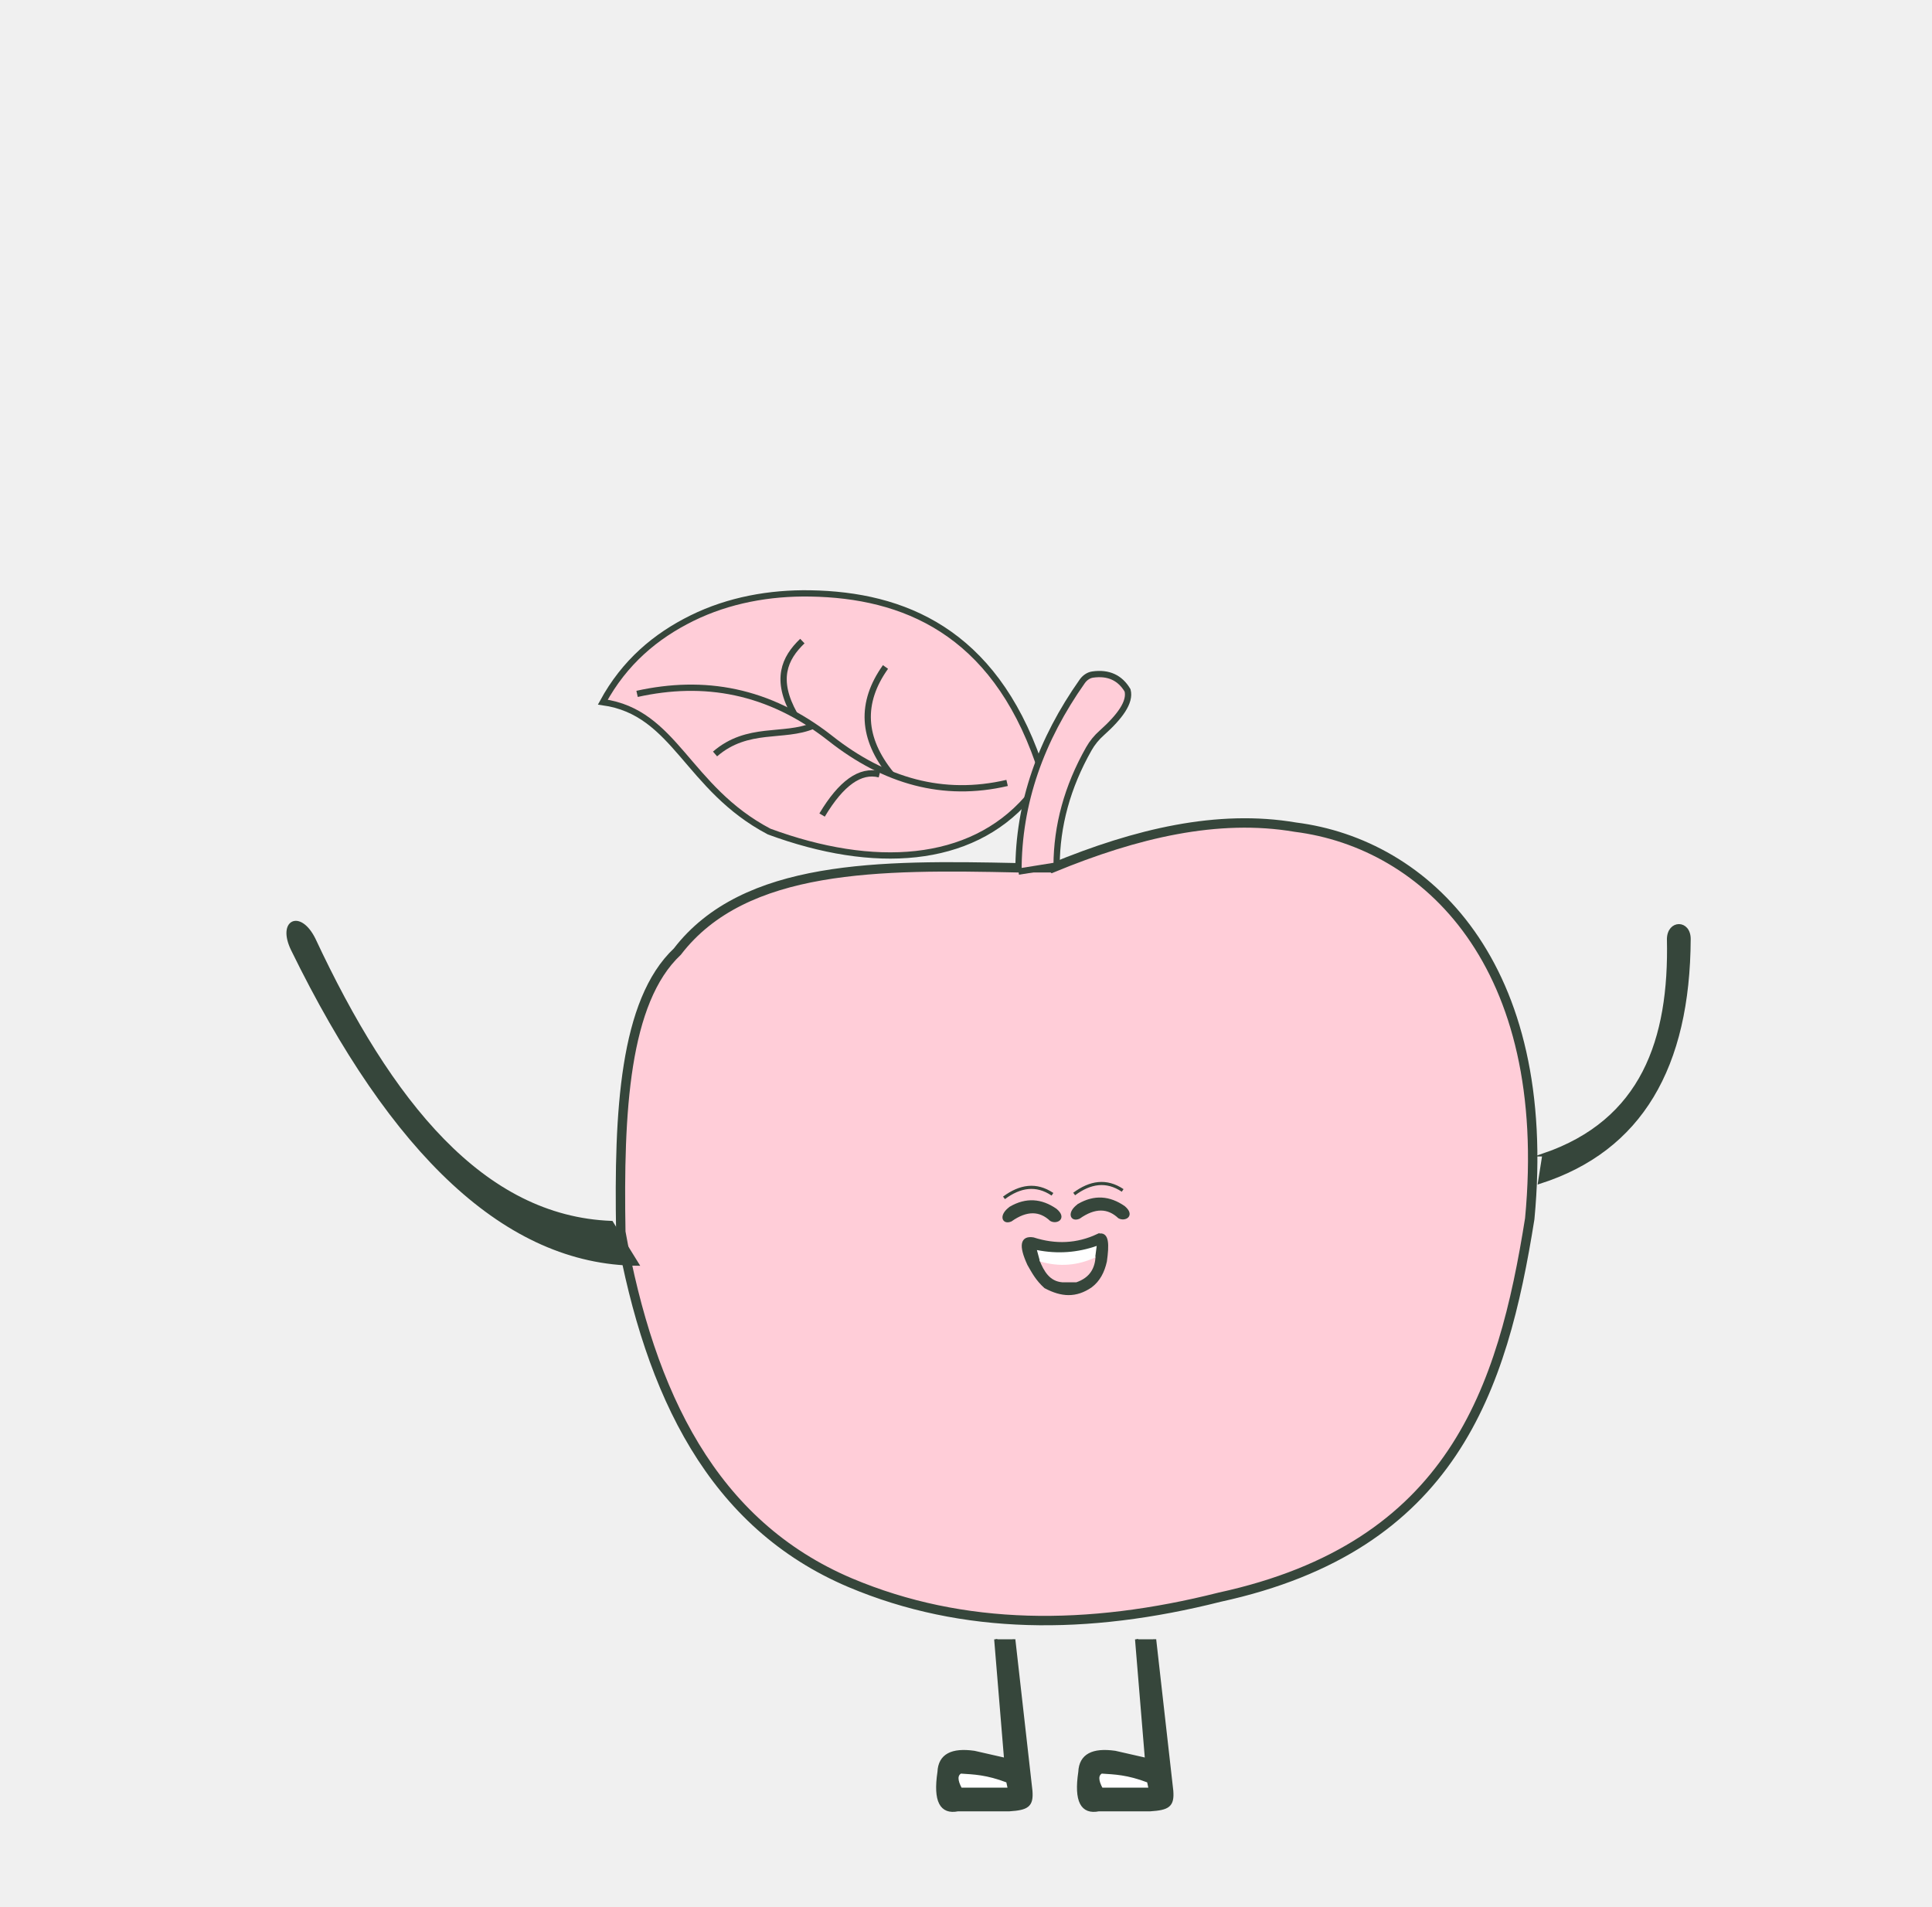
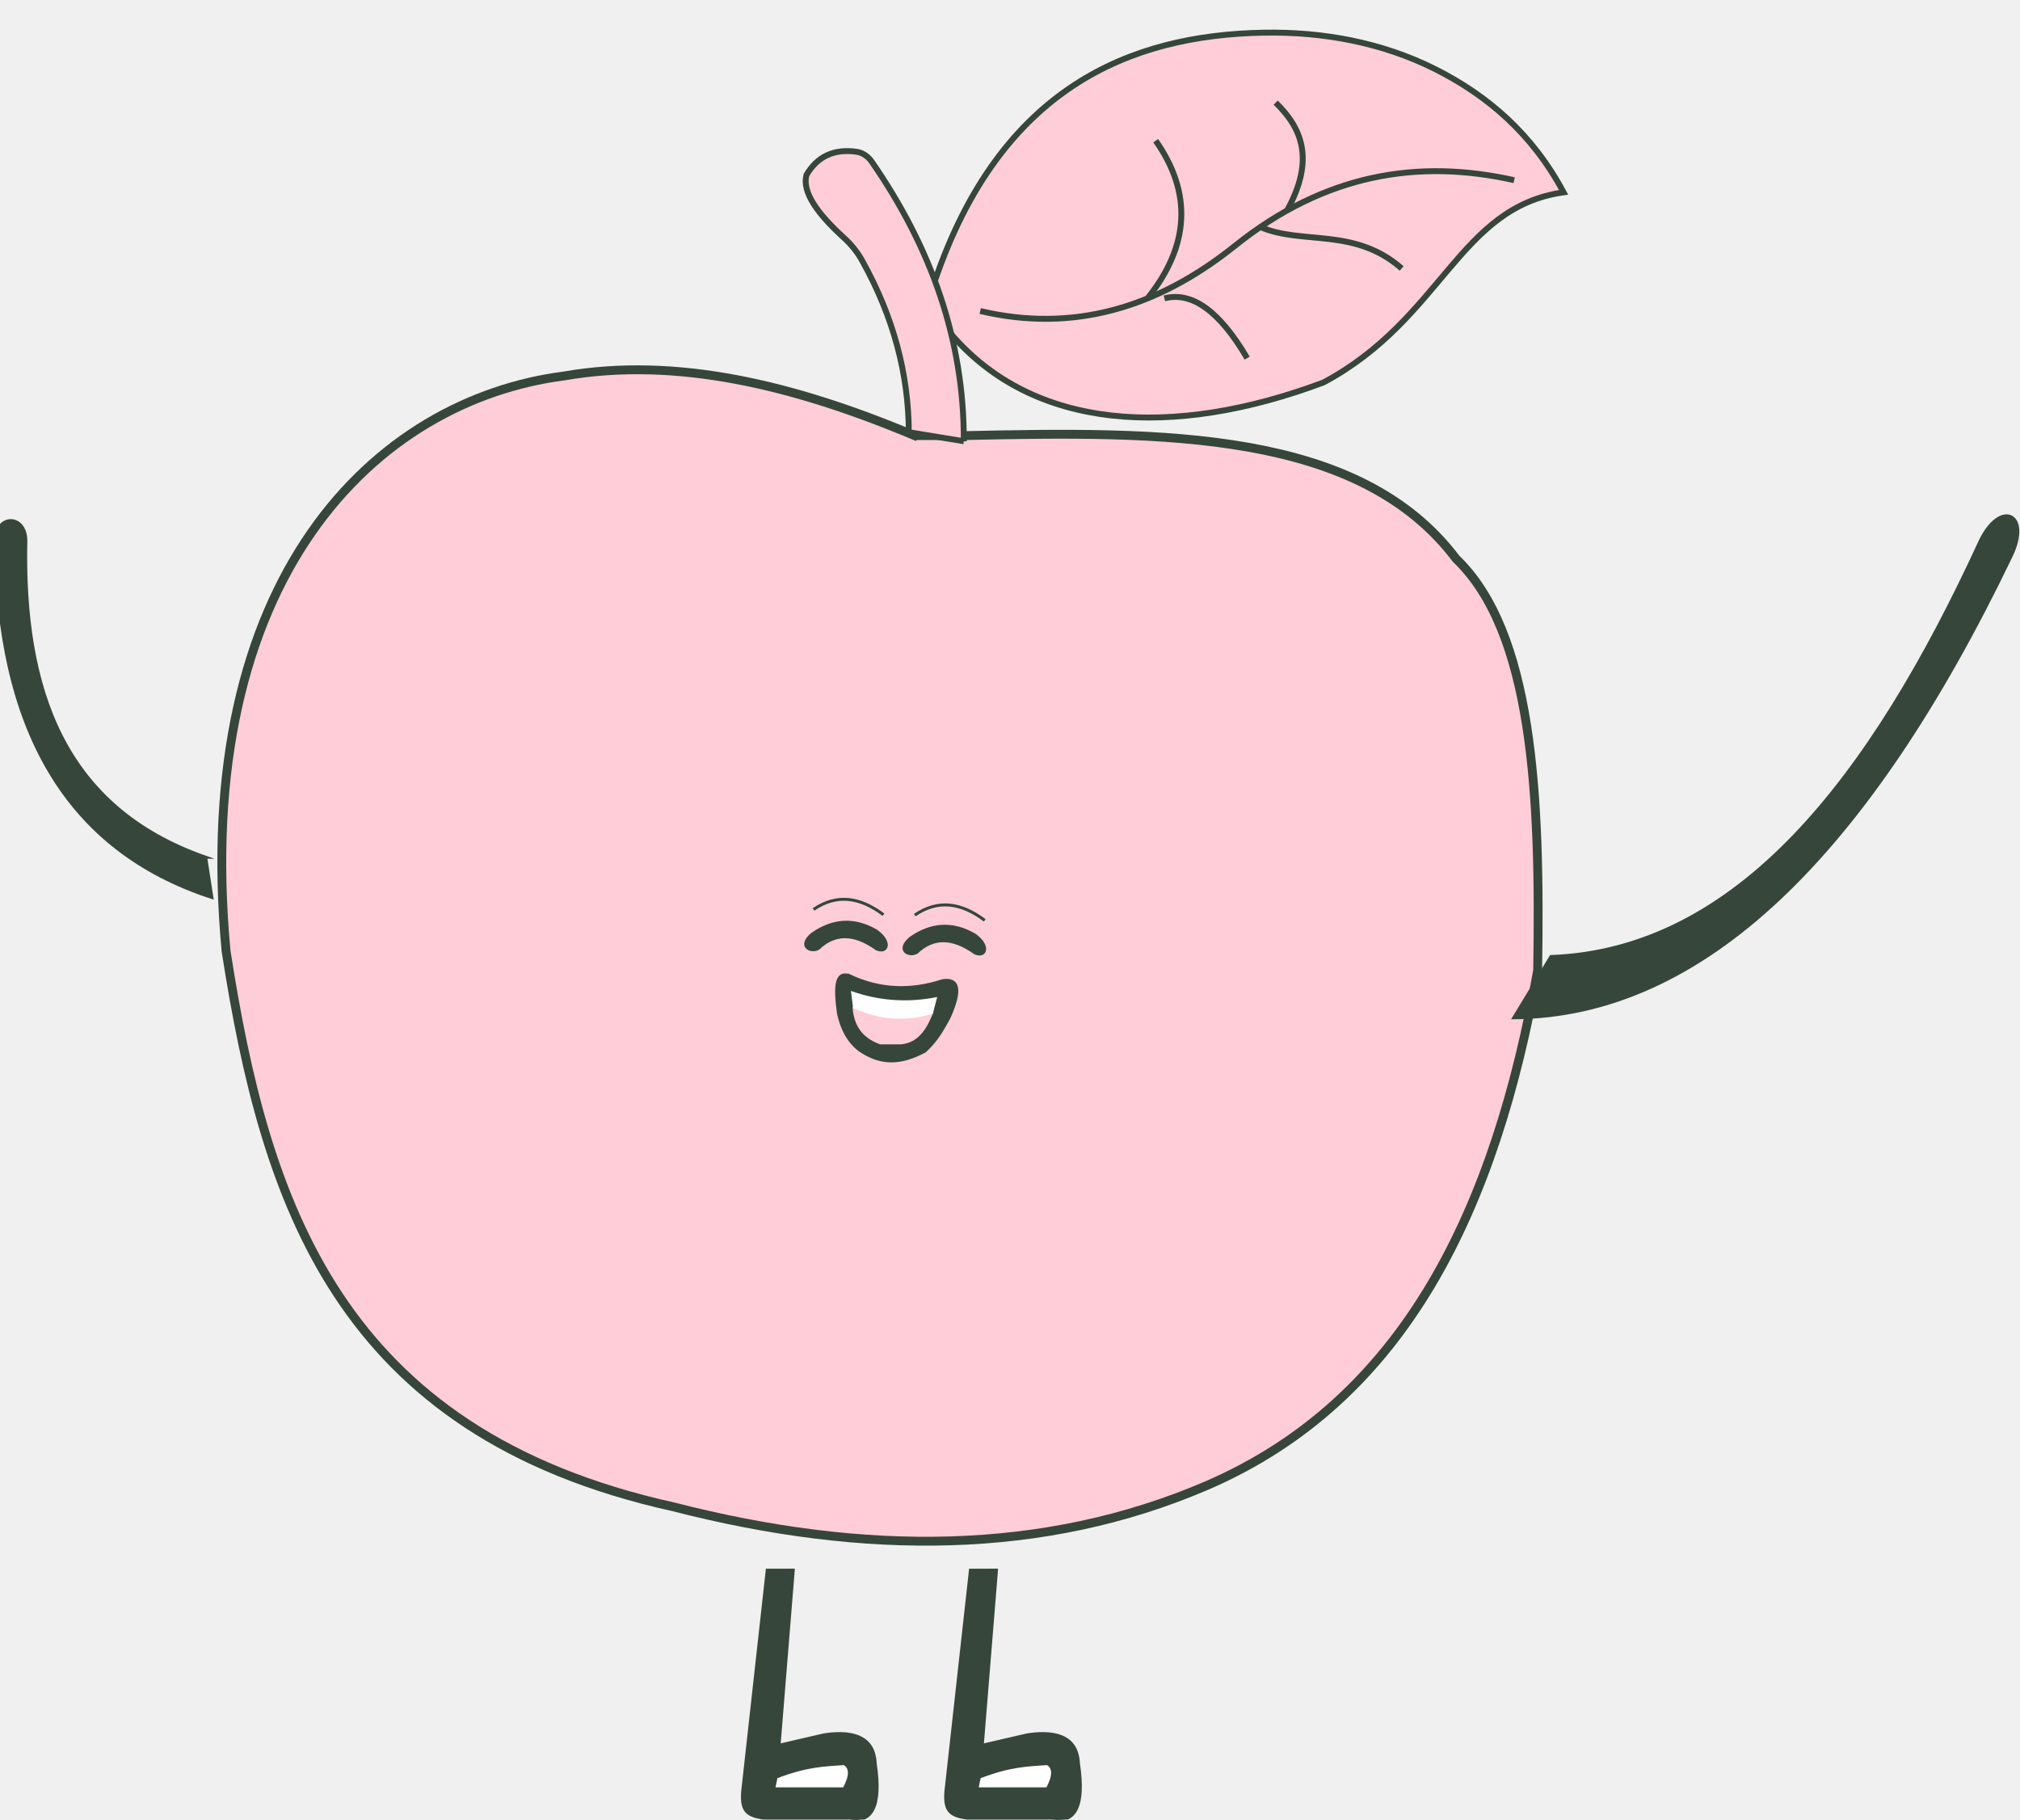
- <svg xmlns="http://www.w3.org/2000/svg" width="154" height="152" viewBox="0 0 154 152" fill="none">
-   <path d="M83.886 69.18H81.11C70.16 68.941 59.35 68.879 53.99 75.865C49.765 79.841 49.317 88.628 49.484 98.209C51.812 111.127 56.787 121.528 67.789 126.184C76.77 129.968 86.663 129.994 97.212 127.331C115.81 123.288 119.774 110.748 121.936 97.16C123.863 76.882 113.663 67.254 103.25 65.941C97.077 64.888 90.565 66.429 83.892 69.185L83.886 69.18Z" fill="#FFCDD8" stroke="#36463B" stroke-width="0.75" stroke-miterlimit="10" />
-   <path d="M82.782 60.787C79.146 50.314 72.004 47.433 64.596 47.308C61.345 47.251 58.079 47.843 55.167 49.276C52.26 50.708 49.785 52.789 48.051 55.976C53.859 56.781 54.734 62.837 61.309 66.294C69.659 69.372 77.328 68.879 81.881 63.673" fill="#FFCDD8" />
-   <path d="M82.782 60.787C79.146 50.314 72.004 47.433 64.596 47.308C61.345 47.251 58.079 47.843 55.167 49.276C52.26 50.708 49.785 52.789 48.051 55.976C53.859 56.781 54.734 62.837 61.309 66.294C69.659 69.372 77.328 68.879 81.881 63.673" stroke="#36463B" stroke-width="0.5" stroke-miterlimit="10" />
-   <path d="M50.781 55.317C56.084 54.144 61.247 54.98 66.191 58.867C70.52 62.282 75.192 63.601 80.277 62.417" stroke="#36463B" stroke-width="0.5" stroke-miterlimit="10" />
-   <path d="M70.582 53.173C68.555 56.018 68.701 58.872 71.04 61.737" stroke="#36463B" stroke-width="0.5" stroke-miterlimit="10" />
-   <path d="M65.529 64.976C67.056 62.422 68.577 61.343 70.103 61.732" stroke="#36463B" stroke-width="0.5" stroke-miterlimit="10" />
-   <path d="M63.956 51.108C62.518 52.483 61.768 54.181 63.331 56.968" stroke="#36463B" stroke-width="0.5" stroke-miterlimit="10" />
-   <path d="M56.996 60.108C59.601 57.86 62.461 58.846 64.805 57.86" stroke="#36463B" stroke-width="0.5" stroke-miterlimit="10" />
-   <path d="M81.184 69.486L84.221 68.998C84.237 65.843 85.065 62.739 86.794 59.692C87.06 59.22 87.414 58.789 87.82 58.431C89.269 57.133 90.123 55.966 89.878 55.037C89.279 54.03 88.362 53.599 87.102 53.775C86.763 53.822 86.466 54.035 86.268 54.315C83.002 58.95 81.163 63.974 81.184 69.491V69.486Z" fill="#FFCDD8" stroke="#36463B" stroke-width="0.5" stroke-miterlimit="10" />
-   <path d="M83.893 95.209C82.596 94.337 81.309 94.545 80.027 95.495" stroke="#36463B" stroke-width="0.25" stroke-miterlimit="10" />
-   <path d="M89.487 94.902C88.189 94.031 86.903 94.238 85.621 95.188" stroke="#36463B" stroke-width="0.25" stroke-miterlimit="10" />
-   <path d="M85.997 96.086C85.189 96.657 85.393 97.301 85.997 97.046C87.268 96.149 88.331 96.185 89.216 97.015C89.628 97.249 90.352 96.912 89.576 96.252C88.424 95.453 87.237 95.365 85.997 96.081V96.086Z" fill="#36463B" stroke="#36463B" stroke-width="0.25" stroke-miterlimit="10" />
-   <path d="M80.563 96.304C79.756 96.875 79.959 97.519 80.563 97.264C81.835 96.366 82.897 96.403 83.783 97.233C84.194 97.467 84.918 97.129 84.142 96.47C82.991 95.671 81.803 95.583 80.563 96.299V96.304Z" fill="#36463B" stroke="#36463B" stroke-width="0.25" stroke-miterlimit="10" />
-   <path d="M87.508 98.494C85.857 99.268 84.138 99.34 82.356 98.769C81.465 98.629 81.304 99.257 82.007 100.788C82.34 101.364 82.648 101.977 83.33 102.589C84.643 103.285 85.758 103.337 86.94 102.532C87.57 102.06 87.925 101.37 88.107 100.544C88.284 99.268 88.316 98.224 87.508 98.499V98.494Z" fill="#36463B" stroke="#36463B" stroke-width="0.25" stroke-miterlimit="10" />
-   <path d="M83.492 101.588C84.763 102.703 85.867 102.563 86.841 101.421C87.378 100.643 87.56 99.911 87.451 99.21C85.878 99.885 84.263 100.015 82.596 99.553C82.705 100.243 82.913 100.928 83.492 101.588Z" stroke="#36463B" stroke-width="0.25" stroke-miterlimit="10" />
-   <path d="M82.85 100.451C84.433 100.913 85.934 100.84 87.33 100.176C87.272 101.1 86.887 101.847 85.798 102.226H84.673C83.683 102.148 83.214 101.37 82.85 100.451Z" fill="#FFCDD8" />
-   <path d="M82.652 99.657L82.897 100.565C84.418 101.012 85.887 100.903 87.299 100.243L87.419 99.325C85.908 99.854 84.325 99.984 82.658 99.657H82.652Z" fill="white" />
-   <path d="M48.744 97.456C38.466 97.078 31.11 87.891 25.025 74.874C23.9 72.616 22.212 73.431 23.317 75.699C31.271 91.97 40.377 100.711 50.807 100.783L48.749 97.456H48.744Z" fill="#36463B" stroke="#36463B" stroke-width="0.25" stroke-miterlimit="10" />
-   <path d="M123.055 92.069C130.916 89.37 133.177 82.929 132.995 74.858C133.021 73.441 134.641 73.441 134.641 74.858C134.594 85.031 130.807 91.669 122.717 94.254L123.061 92.069H123.055Z" fill="#36463B" stroke="#36463B" stroke-width="0.25" stroke-miterlimit="10" />
-   <path d="M80.808 130.689L82.173 142.777C82.262 143.945 81.897 144.184 80.449 144.277H76.354C75.031 144.542 74.5 143.592 74.849 141.272C74.906 139.928 75.891 139.45 77.651 139.699L80.162 140.27L79.37 130.684" fill="#36463B" />
-   <path d="M80.808 130.689L82.173 142.777C82.262 143.945 81.897 144.184 80.449 144.277H76.354C75.031 144.542 74.5 143.592 74.849 141.272C74.906 139.928 75.891 139.45 77.651 139.699L80.162 140.27L79.37 130.684" stroke="#36463B" stroke-width="0.25" stroke-miterlimit="10" />
-   <path d="M80.324 141.998C78.636 141.355 77.636 141.339 76.568 141.267C76.183 141.479 76.183 141.936 76.568 142.637H80.46L80.324 141.998Z" fill="white" stroke="#36463B" stroke-width="0.25" stroke-miterlimit="10" />
-   <path d="M92.035 130.689L93.4 142.777C93.488 143.945 93.124 144.184 91.675 144.277H87.581C86.257 144.542 85.726 143.592 86.075 141.272C86.132 139.928 87.117 139.45 88.878 139.699L91.389 140.27L90.597 130.684" fill="#36463B" />
-   <path d="M92.035 130.689L93.4 142.777C93.488 143.945 93.124 144.184 91.675 144.277H87.581C86.257 144.542 85.726 143.592 86.075 141.272C86.132 139.928 87.117 139.45 88.878 139.699L91.389 140.27L90.597 130.684" stroke="#36463B" stroke-width="0.25" stroke-miterlimit="10" />
-   <path d="M91.549 141.998C89.861 141.355 88.861 141.339 87.793 141.267C87.407 141.479 87.407 141.936 87.793 142.637H91.684L91.549 141.998Z" fill="white" stroke="#36463B" stroke-width="0.25" stroke-miterlimit="10" />
+ <svg xmlns="http://www.w3.org/2000/svg" width="171" height="154" viewBox="0 0 171 154" fill="none">
+   <g clip-path="url(#clip0_785_320)">
+     <path d="M77.446 36.867H81.701C98.482 36.494 115.047 36.397 123.262 47.29C129.736 53.489 130.423 67.189 130.167 82.129C126.599 102.271 118.975 118.489 102.114 125.748C88.351 131.647 73.191 131.688 57.025 127.536C28.525 121.232 22.45 101.68 19.137 80.494C16.183 48.876 31.814 33.864 47.772 31.817C57.233 30.174 67.212 32.578 77.438 36.875L77.446 36.867Z" fill="#FFCDD8" stroke="#36463B" stroke-width="0.75" stroke-miterlimit="10" />
+     <path d="M79.139 23.78C84.711 7.449 95.656 2.958 107.009 2.764C111.99 2.675 116.996 3.597 121.458 5.831C125.913 8.064 129.705 11.309 132.363 16.278C123.462 17.533 122.121 26.977 112.046 32.366C99.249 37.165 87.498 36.397 80.52 28.28" fill="#FFCDD8" />
+     <path d="M79.139 23.78C84.711 7.449 95.656 2.958 107.009 2.764C111.99 2.675 116.996 3.597 121.458 5.831C125.913 8.064 129.705 11.309 132.363 16.278C123.462 17.533 122.121 26.977 112.046 32.366C99.249 37.165 87.498 36.397 80.52 28.28" stroke="#36463B" stroke-width="0.5" stroke-miterlimit="10" />
+     <path d="M128.18 15.251C120.053 13.422 112.141 14.725 104.565 20.786C97.931 26.111 90.77 28.167 82.979 26.322" stroke="#36463B" stroke-width="0.5" stroke-miterlimit="10" />
+     <path d="M97.834 11.908C100.94 16.343 100.716 20.794 97.132 25.261" stroke="#36463B" stroke-width="0.5" stroke-miterlimit="10" />
+     <path d="M105.578 30.311C103.239 26.33 100.908 24.646 98.569 25.253" stroke="#36463B" stroke-width="0.5" stroke-miterlimit="10" />
+     <path d="M107.991 8.688C110.194 10.833 111.344 13.479 108.949 17.825" stroke="#36463B" stroke-width="0.5" stroke-miterlimit="10" />
+     <path d="M118.656 22.721C114.665 19.217 110.282 20.754 106.689 19.217" stroke="#36463B" stroke-width="0.5" stroke-miterlimit="10" />
+     <path d="M81.59 37.343L76.935 36.583C76.911 31.663 75.642 26.823 72.992 22.073C72.585 21.336 72.042 20.665 71.419 20.106C69.2 18.083 67.89 16.262 68.266 14.814C69.184 13.244 70.589 12.572 72.521 12.847C73.04 12.92 73.495 13.252 73.798 13.689C78.803 20.916 81.621 28.749 81.59 37.352V37.343Z" fill="#FFCDD8" stroke="#36463B" stroke-width="0.5" stroke-miterlimit="10" />
+     <path d="M77.438 77.45C79.426 76.09 81.397 76.414 83.361 77.895" stroke="#36463B" stroke-width="0.25" stroke-miterlimit="10" />
+     <path d="M68.864 76.973C70.851 75.614 72.823 75.938 74.787 77.418" stroke="#36463B" stroke-width="0.25" stroke-miterlimit="10" />
+     <path d="M74.214 78.818C75.451 79.708 75.14 80.712 74.214 80.315C72.266 78.915 70.637 78.972 69.28 80.266C68.65 80.631 67.54 80.105 68.729 79.077C70.494 77.831 72.314 77.693 74.214 78.81V78.818Z" fill="#36463B" stroke="#36463B" stroke-width="0.25" stroke-miterlimit="10" />
+     <path d="M82.54 79.158C83.777 80.048 83.466 81.052 82.54 80.655C80.592 79.255 78.963 79.312 77.606 80.606C76.976 80.971 75.866 80.445 77.055 79.417C78.82 78.171 80.64 78.033 82.54 79.15V79.158Z" fill="#36463B" stroke="#36463B" stroke-width="0.25" stroke-miterlimit="10" />
+     <path d="M71.898 82.574C74.428 83.78 77.063 83.893 79.793 83.003C81.158 82.784 81.406 83.763 80.328 86.151C79.817 87.049 79.346 88.004 78.3 88.959C76.288 90.043 74.58 90.124 72.768 88.87C71.802 88.133 71.259 87.057 70.98 85.77C70.708 83.78 70.66 82.153 71.898 82.582V82.574Z" fill="#36463B" stroke="#36463B" stroke-width="0.25" stroke-miterlimit="10" />
+     <path d="M78.053 87.397C76.105 89.137 74.412 88.918 72.919 87.138C72.097 85.924 71.818 84.783 71.985 83.69C74.396 84.743 76.871 84.945 79.426 84.225C79.258 85.301 78.939 86.369 78.053 87.397Z" stroke="#36463B" stroke-width="0.25" stroke-miterlimit="10" />
+     <path d="M79.035 85.624C76.608 86.344 74.309 86.231 72.17 85.195C72.257 86.636 72.848 87.801 74.517 88.392H76.241C77.758 88.27 78.476 87.057 79.035 85.624Z" fill="#FFCDD8" />
+     <path d="M79.338 84.386L78.963 85.802C76.632 86.498 74.38 86.328 72.217 85.301L72.033 83.868C74.348 84.694 76.775 84.896 79.33 84.386H79.338Z" fill="white" />
+     <path d="M131.301 80.955C147.052 80.364 158.324 66.04 167.649 45.744C169.373 42.224 171.96 43.495 170.267 47.031C158.077 72.401 144.122 86.029 128.14 86.142L131.293 80.955H131.301Z" fill="#36463B" stroke="#36463B" stroke-width="0.25" stroke-miterlimit="10" />
+     <path d="M17.421 72.555C5.374 68.346 1.909 58.303 2.189 45.719C2.149 43.51 -0.334 43.51 -0.334 45.719C-0.262 61.581 5.542 71.931 17.939 75.962L17.413 72.555H17.421Z" fill="#36463B" stroke="#36463B" stroke-width="0.25" stroke-miterlimit="10" />
+     <path d="M82.164 132.772L80.073 151.619C79.937 153.44 80.496 153.813 82.715 153.958H88.99C91.017 154.371 91.832 152.89 91.297 149.273C91.209 147.177 89.7 146.432 87.002 146.821L83.154 147.711L84.368 132.764" fill="#36463B" />
+     <path d="M82.164 132.772L80.073 151.619C79.937 153.44 80.496 153.813 82.715 153.958H88.99C91.017 154.371 91.832 152.89 91.297 149.273C91.209 147.177 89.7 146.432 87.002 146.821L83.154 147.711L84.368 132.764" stroke="#36463B" stroke-width="0.25" stroke-miterlimit="10" />
+     <path d="M82.906 150.405C85.493 149.401 87.026 149.377 88.662 149.264C89.253 149.595 89.253 150.308 88.662 151.4H82.699L82.906 150.405Z" fill="white" stroke="#36463B" stroke-width="0.25" stroke-miterlimit="10" />
+     <path d="M64.961 132.772L62.869 151.619C62.734 153.44 63.292 153.813 65.512 153.958H71.787C73.814 154.371 74.629 152.89 74.094 149.273C74.006 147.177 72.497 146.432 69.799 146.821L65.951 147.711L67.164 132.764" fill="#36463B" />
+     <path d="M64.961 132.772L62.869 151.619C62.734 153.44 63.292 153.813 65.512 153.958H71.787C73.814 154.371 74.629 152.89 74.094 149.273C74.006 147.177 72.497 146.432 69.799 146.821L65.951 147.711L67.164 132.764" stroke="#36463B" stroke-width="0.25" stroke-miterlimit="10" />
+     <path d="M65.703 150.405C68.29 149.401 69.823 149.377 71.459 149.264C72.05 149.595 72.05 150.308 71.459 151.4H65.496L65.703 150.405Z" fill="white" stroke="#36463B" stroke-width="0.25" stroke-miterlimit="10" />
+   </g>
+   <defs>
+     <clipPath id="clip0_785_320">
+       <rect width="171" height="154" fill="white" transform="matrix(-1 0 0 1 171 0)" />
+     </clipPath>
+   </defs>
</svg>
